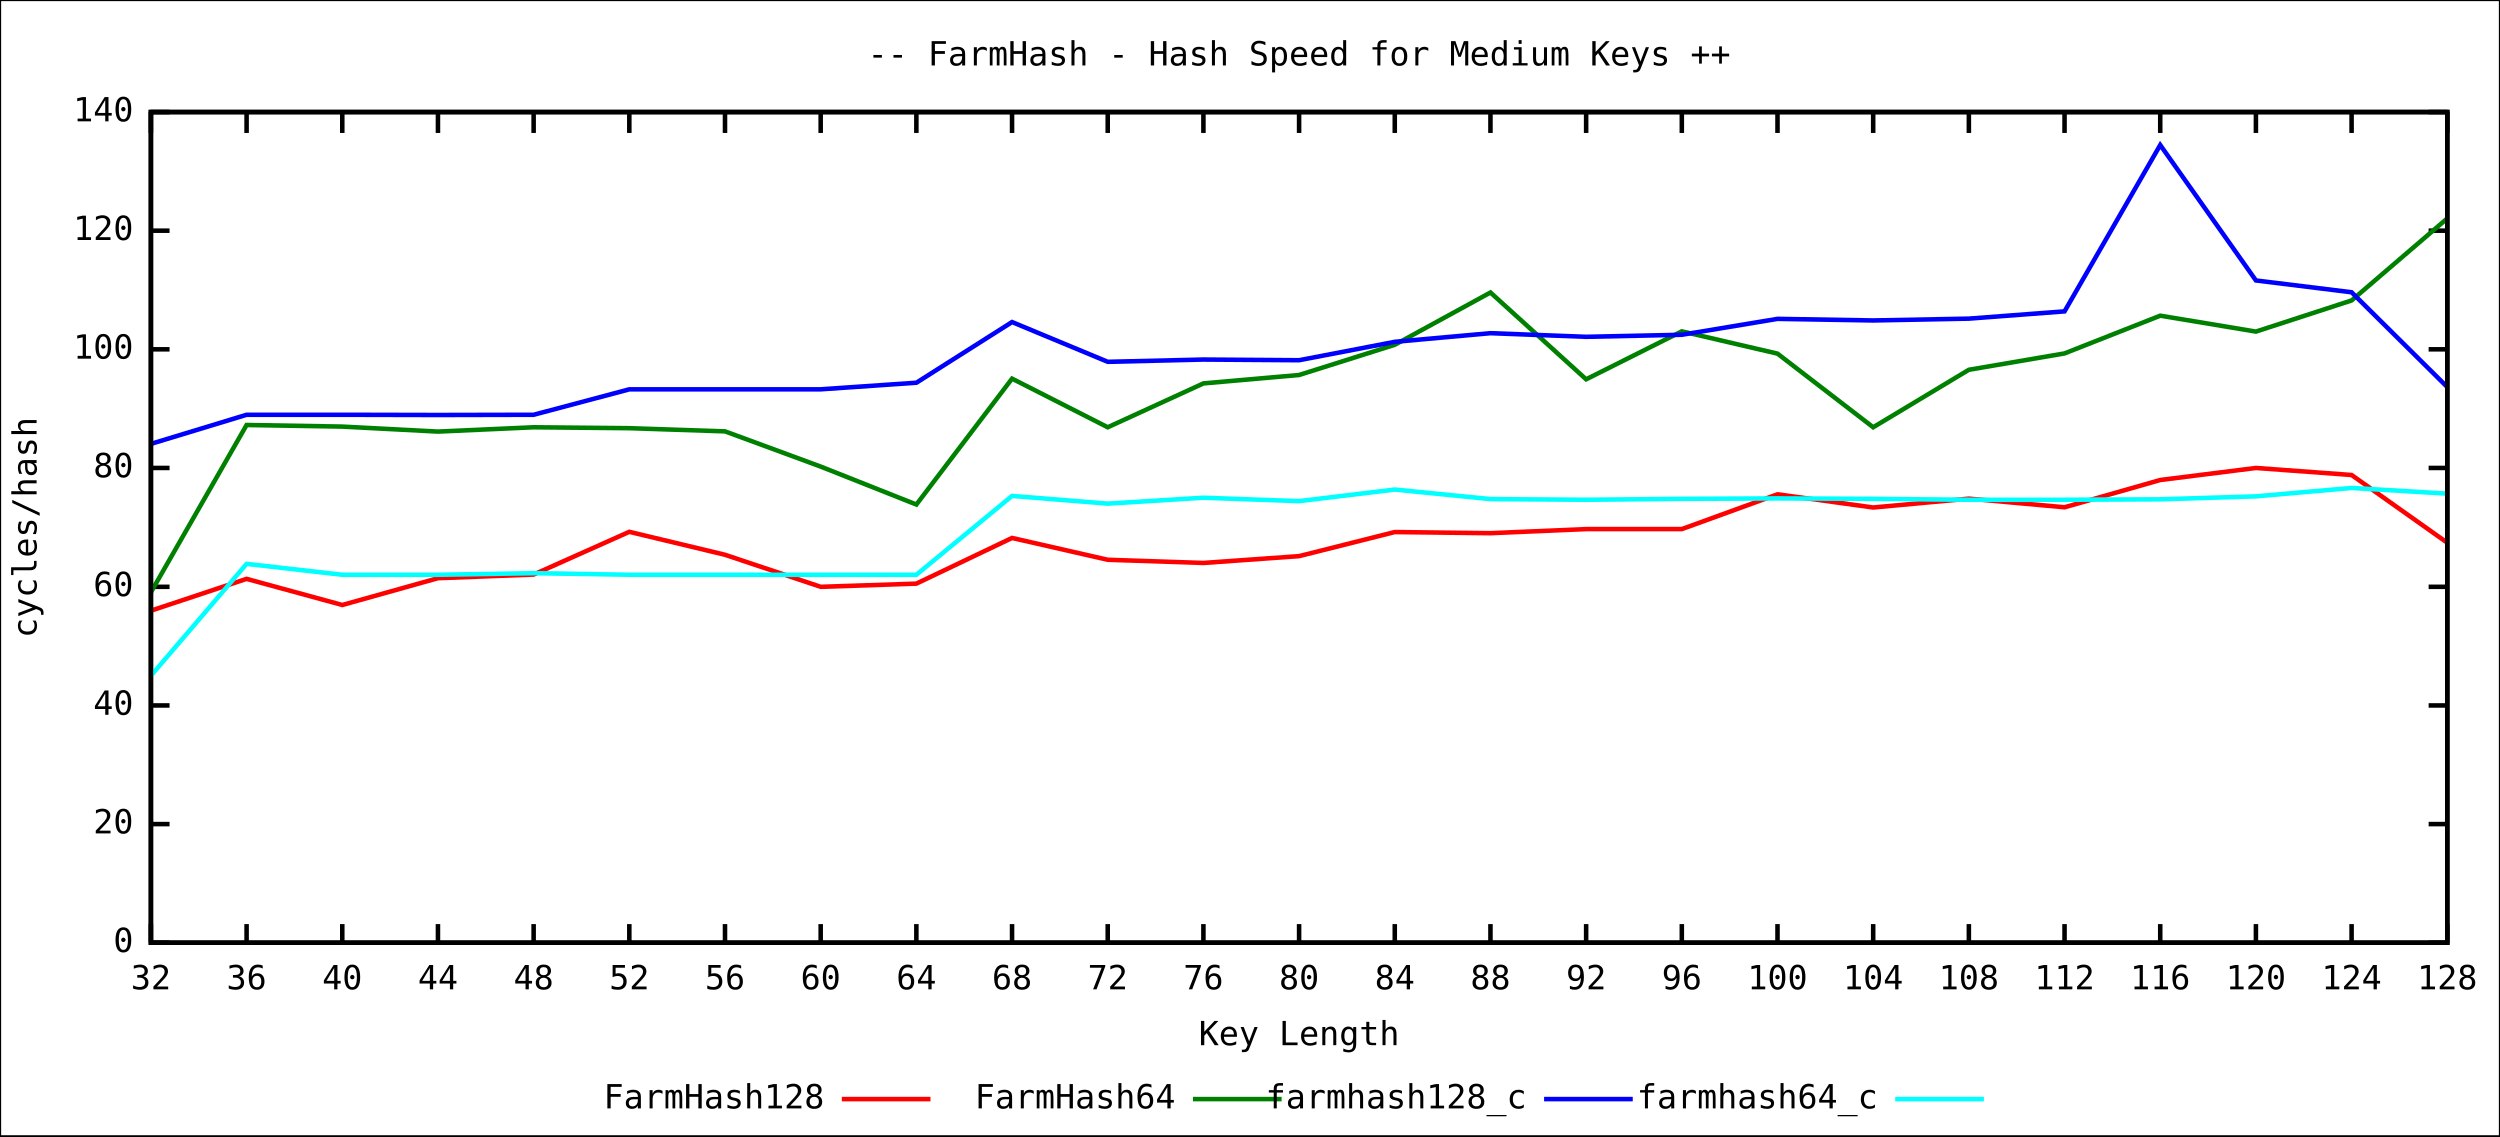
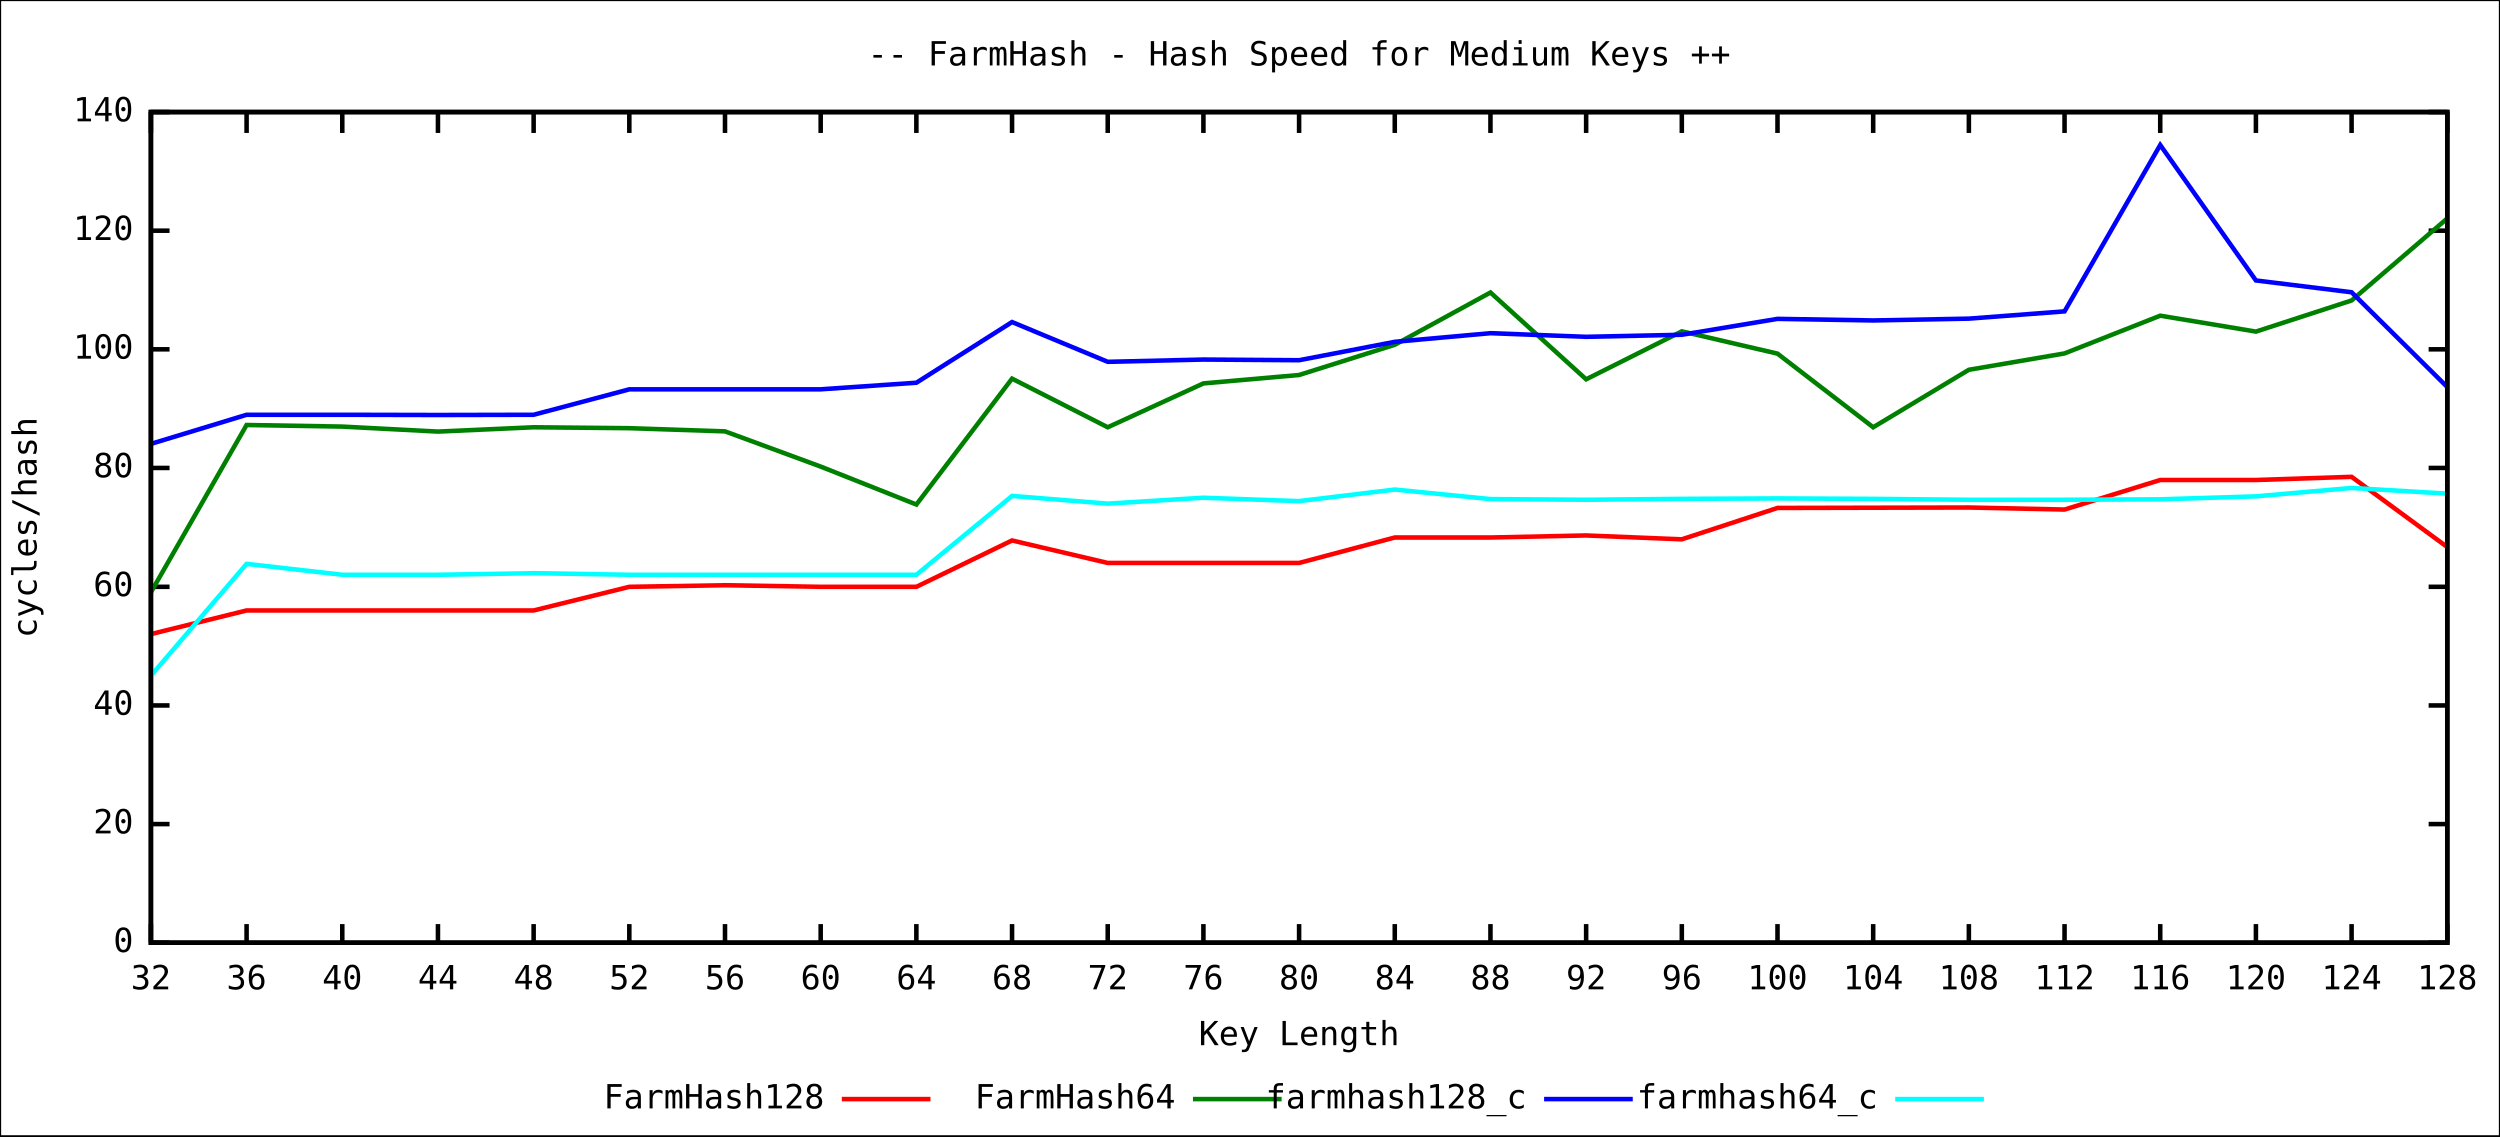
<svg xmlns="http://www.w3.org/2000/svg" xmlns:xlink="http://www.w3.org/1999/xlink" width="1100" height="500" viewBox="0 0 1100 500">
  <rect x="0" y="0" width="1100" height="500" fill="#ffffff" stroke="black" stroke-width="1" />
  <g id="gnuplot_canvas">
    <defs>
      <circle id="gpDot" r="0.5" stroke-width="0.5" />
      <path id="gpPt0" stroke-width="0.244" stroke="currentColor" d="M-1,0 h2 M0,-1 v2" />
      <path id="gpPt1" stroke-width="0.244" stroke="currentColor" d="M-1,-1 L1,1 M1,-1 L-1,1" />
      <path id="gpPt2" stroke-width="0.244" stroke="currentColor" d="M-1,0 L1,0 M0,-1 L0,1 M-1,-1 L1,1 M-1,1 L1,-1" />
      <rect id="gpPt3" stroke-width="0.244" stroke="currentColor" x="-1" y="-1" width="2" height="2" />
      <rect id="gpPt4" stroke-width="0.244" stroke="currentColor" fill="currentColor" x="-1" y="-1" width="2" height="2" />
      <circle id="gpPt5" stroke-width="0.244" stroke="currentColor" cx="0" cy="0" r="1" />
      <use xlink:href="#gpPt5" id="gpPt6" fill="currentColor" stroke="none" />
      <path id="gpPt7" stroke-width="0.244" stroke="currentColor" d="M0,-1.33 L-1.33,0.67 L1.33,0.67 z" />
      <use xlink:href="#gpPt7" id="gpPt8" fill="currentColor" stroke="none" />
      <use xlink:href="#gpPt7" id="gpPt9" stroke="currentColor" transform="rotate(180)" />
      <use xlink:href="#gpPt9" id="gpPt10" fill="currentColor" stroke="none" />
      <use xlink:href="#gpPt3" id="gpPt11" stroke="currentColor" transform="rotate(45)" />
      <use xlink:href="#gpPt11" id="gpPt12" fill="currentColor" stroke="none" />
    </defs>
    <g style="fill:none; color:white; stroke:black; stroke-width:2.00; stroke-linecap:butt; stroke-linejoin:miter">
</g>
    <g style="fill:none; color:black; stroke:currentColor; stroke-width:2.00; stroke-linecap:butt; stroke-linejoin:miter">
      <path stroke="black" d="M66.4,414.8 L74.6,414.8 M1076.8,414.8 L1068.6,414.8  h0.01" />
      <g transform="translate(58.7,418.9)" style="stroke:none; fill:black; font-family:mono; font-size:11.00pt; text-anchor:end">
        <text> 0</text>
      </g>
      <path stroke="black" d="M66.4,362.6 L74.6,362.6 M1076.8,362.6 L1068.6,362.6  h0.01" />
      <g transform="translate(58.7,366.7)" style="stroke:none; fill:black; font-family:mono; font-size:11.00pt; text-anchor:end">
        <text> 20</text>
      </g>
      <path stroke="black" d="M66.4,310.4 L74.6,310.4 M1076.8,310.4 L1068.6,310.4  h0.01" />
      <g transform="translate(58.7,314.5)" style="stroke:none; fill:black; font-family:mono; font-size:11.00pt; text-anchor:end">
        <text> 40</text>
      </g>
      <path stroke="black" d="M66.4,258.2 L74.6,258.2 M1076.8,258.2 L1068.6,258.2  h0.01" />
      <g transform="translate(58.7,262.3)" style="stroke:none; fill:black; font-family:mono; font-size:11.00pt; text-anchor:end">
        <text> 60</text>
      </g>
      <path stroke="black" d="M66.4,205.9 L74.6,205.9 M1076.8,205.9 L1068.6,205.9  h0.01" />
      <g transform="translate(58.7,210.0)" style="stroke:none; fill:black; font-family:mono; font-size:11.00pt; text-anchor:end">
        <text> 80</text>
      </g>
      <path stroke="black" d="M66.4,153.7 L74.6,153.7 M1076.8,153.7 L1068.6,153.7  h0.01" />
      <g transform="translate(58.7,157.8)" style="stroke:none; fill:black; font-family:mono; font-size:11.00pt; text-anchor:end">
        <text> 100</text>
      </g>
      <path stroke="black" d="M66.4,101.5 L74.6,101.5 M1076.8,101.5 L1068.6,101.5  h0.01" />
      <g transform="translate(58.7,105.6)" style="stroke:none; fill:black; font-family:mono; font-size:11.00pt; text-anchor:end">
        <text> 120</text>
      </g>
      <path stroke="black" d="M66.4,49.3 L74.6,49.3 M1076.8,49.3 L1068.6,49.3  h0.01" />
      <g transform="translate(58.7,53.4)" style="stroke:none; fill:black; font-family:mono; font-size:11.00pt; text-anchor:end">
        <text> 140</text>
      </g>
      <path stroke="black" d="M66.4,414.8 L66.4,406.6 M66.4,49.3 L66.4,57.5  h0.01" />
      <g transform="translate(66.4,435.3)" style="stroke:none; fill:black; font-family:mono; font-size:11.00pt; text-anchor:middle">
        <text> 32</text>
      </g>
      <path stroke="black" d="M108.5,414.8 L108.5,406.6 M108.5,49.3 L108.5,57.5  h0.01" />
      <g transform="translate(108.5,435.3)" style="stroke:none; fill:black; font-family:mono; font-size:11.00pt; text-anchor:middle">
        <text> 36</text>
      </g>
      <path stroke="black" d="M150.6,414.8 L150.6,406.6 M150.6,49.3 L150.6,57.5  h0.01" />
      <g transform="translate(150.6,435.3)" style="stroke:none; fill:black; font-family:mono; font-size:11.00pt; text-anchor:middle">
        <text> 40</text>
      </g>
      <path stroke="black" d="M192.7,414.8 L192.7,406.6 M192.7,49.3 L192.7,57.5  h0.01" />
      <g transform="translate(192.7,435.3)" style="stroke:none; fill:black; font-family:mono; font-size:11.00pt; text-anchor:middle">
        <text> 44</text>
      </g>
      <path stroke="black" d="M234.8,414.8 L234.8,406.6 M234.8,49.3 L234.8,57.5  h0.01" />
      <g transform="translate(234.8,435.3)" style="stroke:none; fill:black; font-family:mono; font-size:11.00pt; text-anchor:middle">
        <text> 48</text>
      </g>
      <path stroke="black" d="M276.9,414.8 L276.9,406.6 M276.9,49.3 L276.9,57.5  h0.01" />
      <g transform="translate(276.9,435.3)" style="stroke:none; fill:black; font-family:mono; font-size:11.00pt; text-anchor:middle">
        <text> 52</text>
      </g>
      <path stroke="black" d="M319.0,414.8 L319.0,406.6 M319.0,49.3 L319.0,57.5  h0.01" />
      <g transform="translate(319.0,435.3)" style="stroke:none; fill:black; font-family:mono; font-size:11.00pt; text-anchor:middle">
        <text> 56</text>
      </g>
      <path stroke="black" d="M361.1,414.8 L361.1,406.6 M361.1,49.3 L361.1,57.5  h0.01" />
      <g transform="translate(361.1,435.3)" style="stroke:none; fill:black; font-family:mono; font-size:11.00pt; text-anchor:middle">
        <text> 60</text>
      </g>
      <path stroke="black" d="M403.2,414.8 L403.2,406.6 M403.2,49.3 L403.2,57.5  h0.01" />
      <g transform="translate(403.2,435.3)" style="stroke:none; fill:black; font-family:mono; font-size:11.00pt; text-anchor:middle">
        <text> 64</text>
      </g>
      <path stroke="black" d="M445.3,414.8 L445.3,406.6 M445.3,49.3 L445.3,57.5  h0.01" />
      <g transform="translate(445.3,435.3)" style="stroke:none; fill:black; font-family:mono; font-size:11.00pt; text-anchor:middle">
        <text> 68</text>
      </g>
      <path stroke="black" d="M487.4,414.8 L487.4,406.6 M487.4,49.3 L487.4,57.5  h0.01" />
      <g transform="translate(487.4,435.3)" style="stroke:none; fill:black; font-family:mono; font-size:11.00pt; text-anchor:middle">
        <text> 72</text>
      </g>
      <path stroke="black" d="M529.5,414.8 L529.5,406.6 M529.5,49.3 L529.5,57.5  h0.01" />
      <g transform="translate(529.5,435.3)" style="stroke:none; fill:black; font-family:mono; font-size:11.00pt; text-anchor:middle">
        <text> 76</text>
      </g>
      <path stroke="black" d="M571.6,414.8 L571.6,406.6 M571.6,49.3 L571.6,57.5  h0.01" />
      <g transform="translate(571.6,435.3)" style="stroke:none; fill:black; font-family:mono; font-size:11.00pt; text-anchor:middle">
        <text> 80</text>
      </g>
      <path stroke="black" d="M613.7,414.8 L613.7,406.6 M613.7,49.3 L613.7,57.5  h0.01" />
      <g transform="translate(613.7,435.3)" style="stroke:none; fill:black; font-family:mono; font-size:11.00pt; text-anchor:middle">
        <text> 84</text>
      </g>
      <path stroke="black" d="M655.8,414.8 L655.8,406.6 M655.8,49.3 L655.8,57.5  h0.01" />
      <g transform="translate(655.8,435.3)" style="stroke:none; fill:black; font-family:mono; font-size:11.00pt; text-anchor:middle">
        <text> 88</text>
      </g>
      <path stroke="black" d="M697.9,414.8 L697.9,406.6 M697.9,49.3 L697.9,57.5  h0.01" />
      <g transform="translate(697.9,435.3)" style="stroke:none; fill:black; font-family:mono; font-size:11.00pt; text-anchor:middle">
        <text> 92</text>
      </g>
      <path stroke="black" d="M740.0,414.8 L740.0,406.6 M740.0,49.3 L740.0,57.5  h0.01" />
      <g transform="translate(740.0,435.3)" style="stroke:none; fill:black; font-family:mono; font-size:11.00pt; text-anchor:middle">
        <text> 96</text>
      </g>
      <path stroke="black" d="M782.1,414.8 L782.1,406.6 M782.1,49.3 L782.1,57.5  h0.01" />
      <g transform="translate(782.1,435.3)" style="stroke:none; fill:black; font-family:mono; font-size:11.00pt; text-anchor:middle">
        <text> 100</text>
      </g>
      <path stroke="black" d="M824.2,414.8 L824.2,406.6 M824.2,49.3 L824.2,57.5  h0.01" />
      <g transform="translate(824.2,435.3)" style="stroke:none; fill:black; font-family:mono; font-size:11.00pt; text-anchor:middle">
        <text> 104</text>
      </g>
      <path stroke="black" d="M866.3,414.8 L866.3,406.6 M866.3,49.3 L866.3,57.5  h0.01" />
      <g transform="translate(866.3,435.3)" style="stroke:none; fill:black; font-family:mono; font-size:11.00pt; text-anchor:middle">
        <text> 108</text>
      </g>
      <path stroke="black" d="M908.4,414.8 L908.4,406.6 M908.4,49.3 L908.4,57.5  h0.01" />
      <g transform="translate(908.4,435.3)" style="stroke:none; fill:black; font-family:mono; font-size:11.00pt; text-anchor:middle">
        <text> 112</text>
      </g>
      <path stroke="black" d="M950.5,414.8 L950.5,406.6 M950.5,49.3 L950.5,57.5  h0.01" />
      <g transform="translate(950.5,435.3)" style="stroke:none; fill:black; font-family:mono; font-size:11.00pt; text-anchor:middle">
        <text> 116</text>
      </g>
      <path stroke="black" d="M992.6,414.8 L992.6,406.6 M992.6,49.3 L992.6,57.5  h0.01" />
      <g transform="translate(992.6,435.3)" style="stroke:none; fill:black; font-family:mono; font-size:11.00pt; text-anchor:middle">
        <text> 120</text>
      </g>
      <path stroke="black" d="M1034.7,414.8 L1034.7,406.6 M1034.7,49.3 L1034.7,57.5  h0.01" />
      <g transform="translate(1034.7,435.3)" style="stroke:none; fill:black; font-family:mono; font-size:11.00pt; text-anchor:middle">
        <text> 124</text>
      </g>
      <path stroke="black" d="M1076.8,414.8 L1076.8,406.6 M1076.8,49.3 L1076.8,57.5  h0.01" />
      <g transform="translate(1076.8,435.3)" style="stroke:none; fill:black; font-family:mono; font-size:11.00pt; text-anchor:middle">
        <text> 128</text>
      </g>
      <path stroke="black" d="M66.4,49.3 L66.4,414.8 L1076.8,414.8 L1076.8,49.3 L66.4,49.3 Z  h0.01" />
      <g transform="translate(16.1,232.1) rotate(270)" style="stroke:none; fill:black; font-family:mono; font-size:11.00pt; text-anchor:middle">
        <text>cycles/hash</text>
      </g>
      <g transform="translate(571.6,459.9)" style="stroke:none; fill:black; font-family:mono; font-size:11.00pt; text-anchor:middle">
        <text>Key Length</text>
      </g>
      <g transform="translate(571.6,28.8)" style="stroke:none; fill:black; font-family:mono; font-size:11.00pt; text-anchor:middle">
        <text>
          <a href="FarmHash.short.svg">--</a> FarmHash - Hash Speed for Medium Keys <a href="FarmHash.long.svg">++</a>
        </text>
      </g>
    </g>
    <g id="FarmHash128">
      <g style="fill:none; color:red; stroke:currentColor; stroke-width:2.00; stroke-linecap:butt; stroke-linejoin:miter">
        <g visibility="visible">
          <g transform="translate(362.7,487.7)" style="stroke:none; fill:black; font-family:mono; font-size:11.00pt; text-anchor:end">
            <text>FarmHash128</text>
          </g>
          <path d="M370.4,483.6 L409.4,483.6  h0.01" />
        </g>
-         <path d="M66.4,268.7 L108.5,254.7 L150.6,266.2 L192.7,254.4 L234.8,252.8 L276.9,234.0 L319.0,244.1 L361.1,258.2    L403.2,256.8 L445.3,236.7 L487.4,246.3 L529.5,247.7 L571.6,244.7 L613.7,234.1 L655.8,234.6 L697.9,232.8    L740.0,232.8 L782.1,217.5 L824.2,223.3 L866.3,219.4 L908.4,223.2 L950.5,211.2 L992.6,205.9 L1034.7,209.0    L1076.8,238.8  h0.01" />
+         <path d="M66.4,279.0 L108.5,268.6 L150.6,268.6 L192.7,268.6 L234.8,268.6 L276.9,258.2 L319.0,257.5 L361.1,258.2    L403.2,258.2 L445.3,237.8 L487.4,247.7 L529.5,247.7 L571.6,247.7 L613.7,236.5 L655.8,236.5 L697.9,235.6    L740.0,237.3 L782.1,223.5 L824.2,223.4 L866.3,223.3 L908.4,224.2 L950.5,211.2 L992.6,211.2 L1034.7,209.8    L1076.8,240.7  h0.01" />
      </g>
    </g>
    <g id="FarmHash64">
      <g style="fill:none; color:green; stroke:currentColor; stroke-width:2.00; stroke-linecap:butt; stroke-linejoin:miter">
        <g visibility="visible">
          <g transform="translate(517.2,487.7)" style="stroke:none; fill:black; font-family:mono; font-size:11.00pt; text-anchor:end">
            <text>FarmHash64</text>
          </g>
          <path d="M524.9,483.6 L563.9,483.6  h0.01" />
        </g>
        <path d="M66.4,260.6 L108.5,187.0 L150.6,187.7 L192.7,189.9 L234.8,188.0 L276.9,188.4 L319.0,189.8 L361.1,205.3    L403.2,222.0 L445.3,166.6 L487.4,188.0 L529.5,168.7 L571.6,165.0 L613.7,151.7 L655.8,128.7 L697.9,166.9    L740.0,145.8 L782.1,155.6 L824.2,188.0 L866.3,162.7 L908.4,155.5 L950.5,138.9 L992.6,145.9 L1034.7,132.2    L1076.8,96.1  h0.01" />
      </g>
    </g>
    <g id="farmhash128_c">
      <g style="fill:none; color:blue; stroke:currentColor; stroke-width:2.00; stroke-linecap:butt; stroke-linejoin:miter">
        <g visibility="visible">
          <g transform="translate(671.7,487.7)" style="stroke:none; fill:black; font-family:mono; font-size:11.00pt; text-anchor:end">
            <text>farmhash128_c</text>
          </g>
          <path d="M679.4,483.6 L718.4,483.6  h0.01" />
        </g>
        <path d="M66.4,195.3 L108.5,182.5 L150.6,182.5 L192.7,182.6 L234.8,182.5 L276.9,171.3 L319.0,171.3 L361.1,171.3    L403.2,168.4 L445.3,141.7 L487.4,159.2 L529.5,158.2 L571.6,158.5 L613.7,150.4 L655.8,146.6 L697.9,148.2    L740.0,147.3 L782.1,140.3 L824.2,141.0 L866.3,140.2 L908.4,137.0 L950.5,63.8 L992.6,123.4 L1034.7,128.6    L1076.8,170.3  h0.01" />
      </g>
    </g>
    <g id="farmhash64_c">
      <g style="fill:none; color:cyan; stroke:currentColor; stroke-width:2.00; stroke-linecap:butt; stroke-linejoin:miter">
        <g visibility="visible">
          <g transform="translate(826.2,487.7)" style="stroke:none; fill:black; font-family:mono; font-size:11.00pt; text-anchor:end">
            <text>farmhash64_c</text>
          </g>
          <path d="M833.9,483.6 L872.9,483.6  h0.01" />
        </g>
        <path d="M66.4,297.3 L108.5,248.1 L150.6,252.9 L192.7,252.9 L234.8,252.2 L276.9,252.9 L319.0,252.9 L361.1,252.9    L403.2,252.9 L445.3,218.2 L487.4,221.6 L529.5,219.0 L571.6,220.5 L613.7,215.4 L655.8,219.6 L697.9,219.9    L740.0,219.5 L782.1,219.3 L824.2,219.5 L866.3,219.9 L908.4,219.9 L950.5,219.7 L992.6,218.4 L1034.7,214.7    L1076.8,217.2  h0.01" />
      </g>
    </g>
    <g style="fill:none; color:black; stroke:currentColor; stroke-width:2.00; stroke-linecap:butt; stroke-linejoin:miter">
      <path stroke="black" d="M66.4,49.3 L66.4,414.8 L1076.8,414.8 L1076.8,49.3 L66.4,49.3 Z  h0.01" />
    </g>
  </g>
  <text id="coord_text" text-anchor="start" pointer-events="none" font-size="12" font-family="Arial" visibility="hidden"> </text>
</svg>
